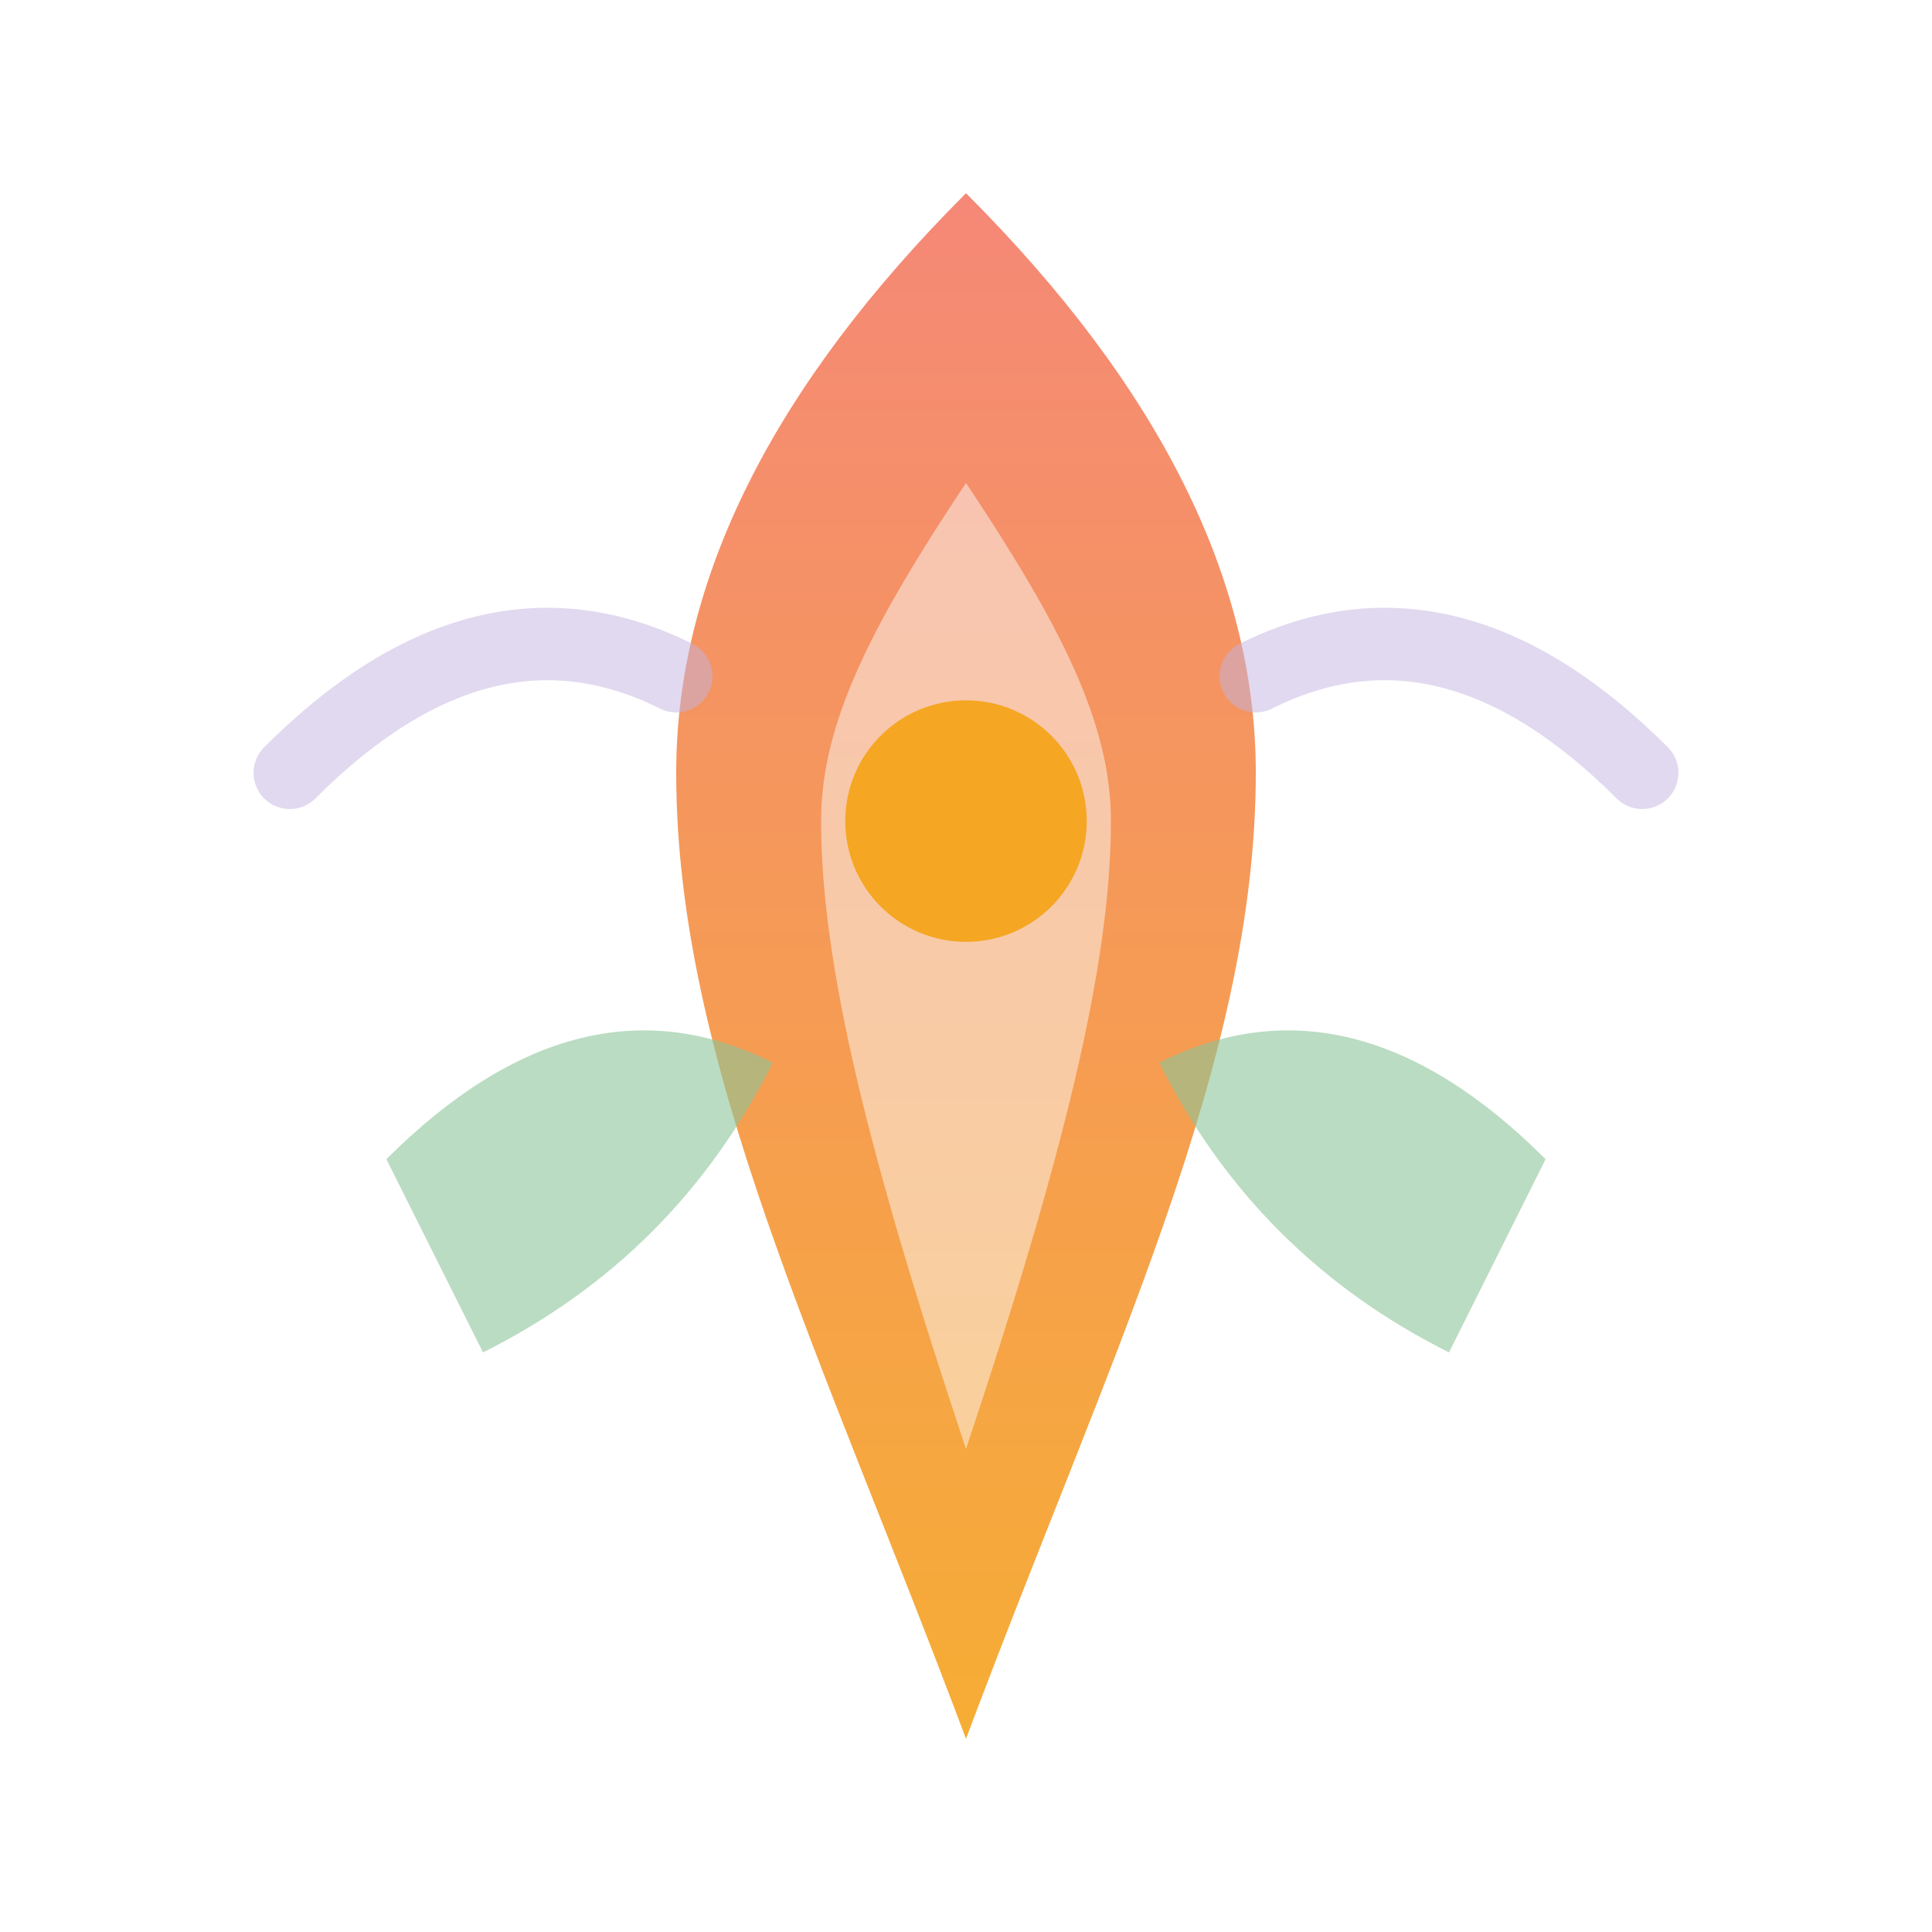
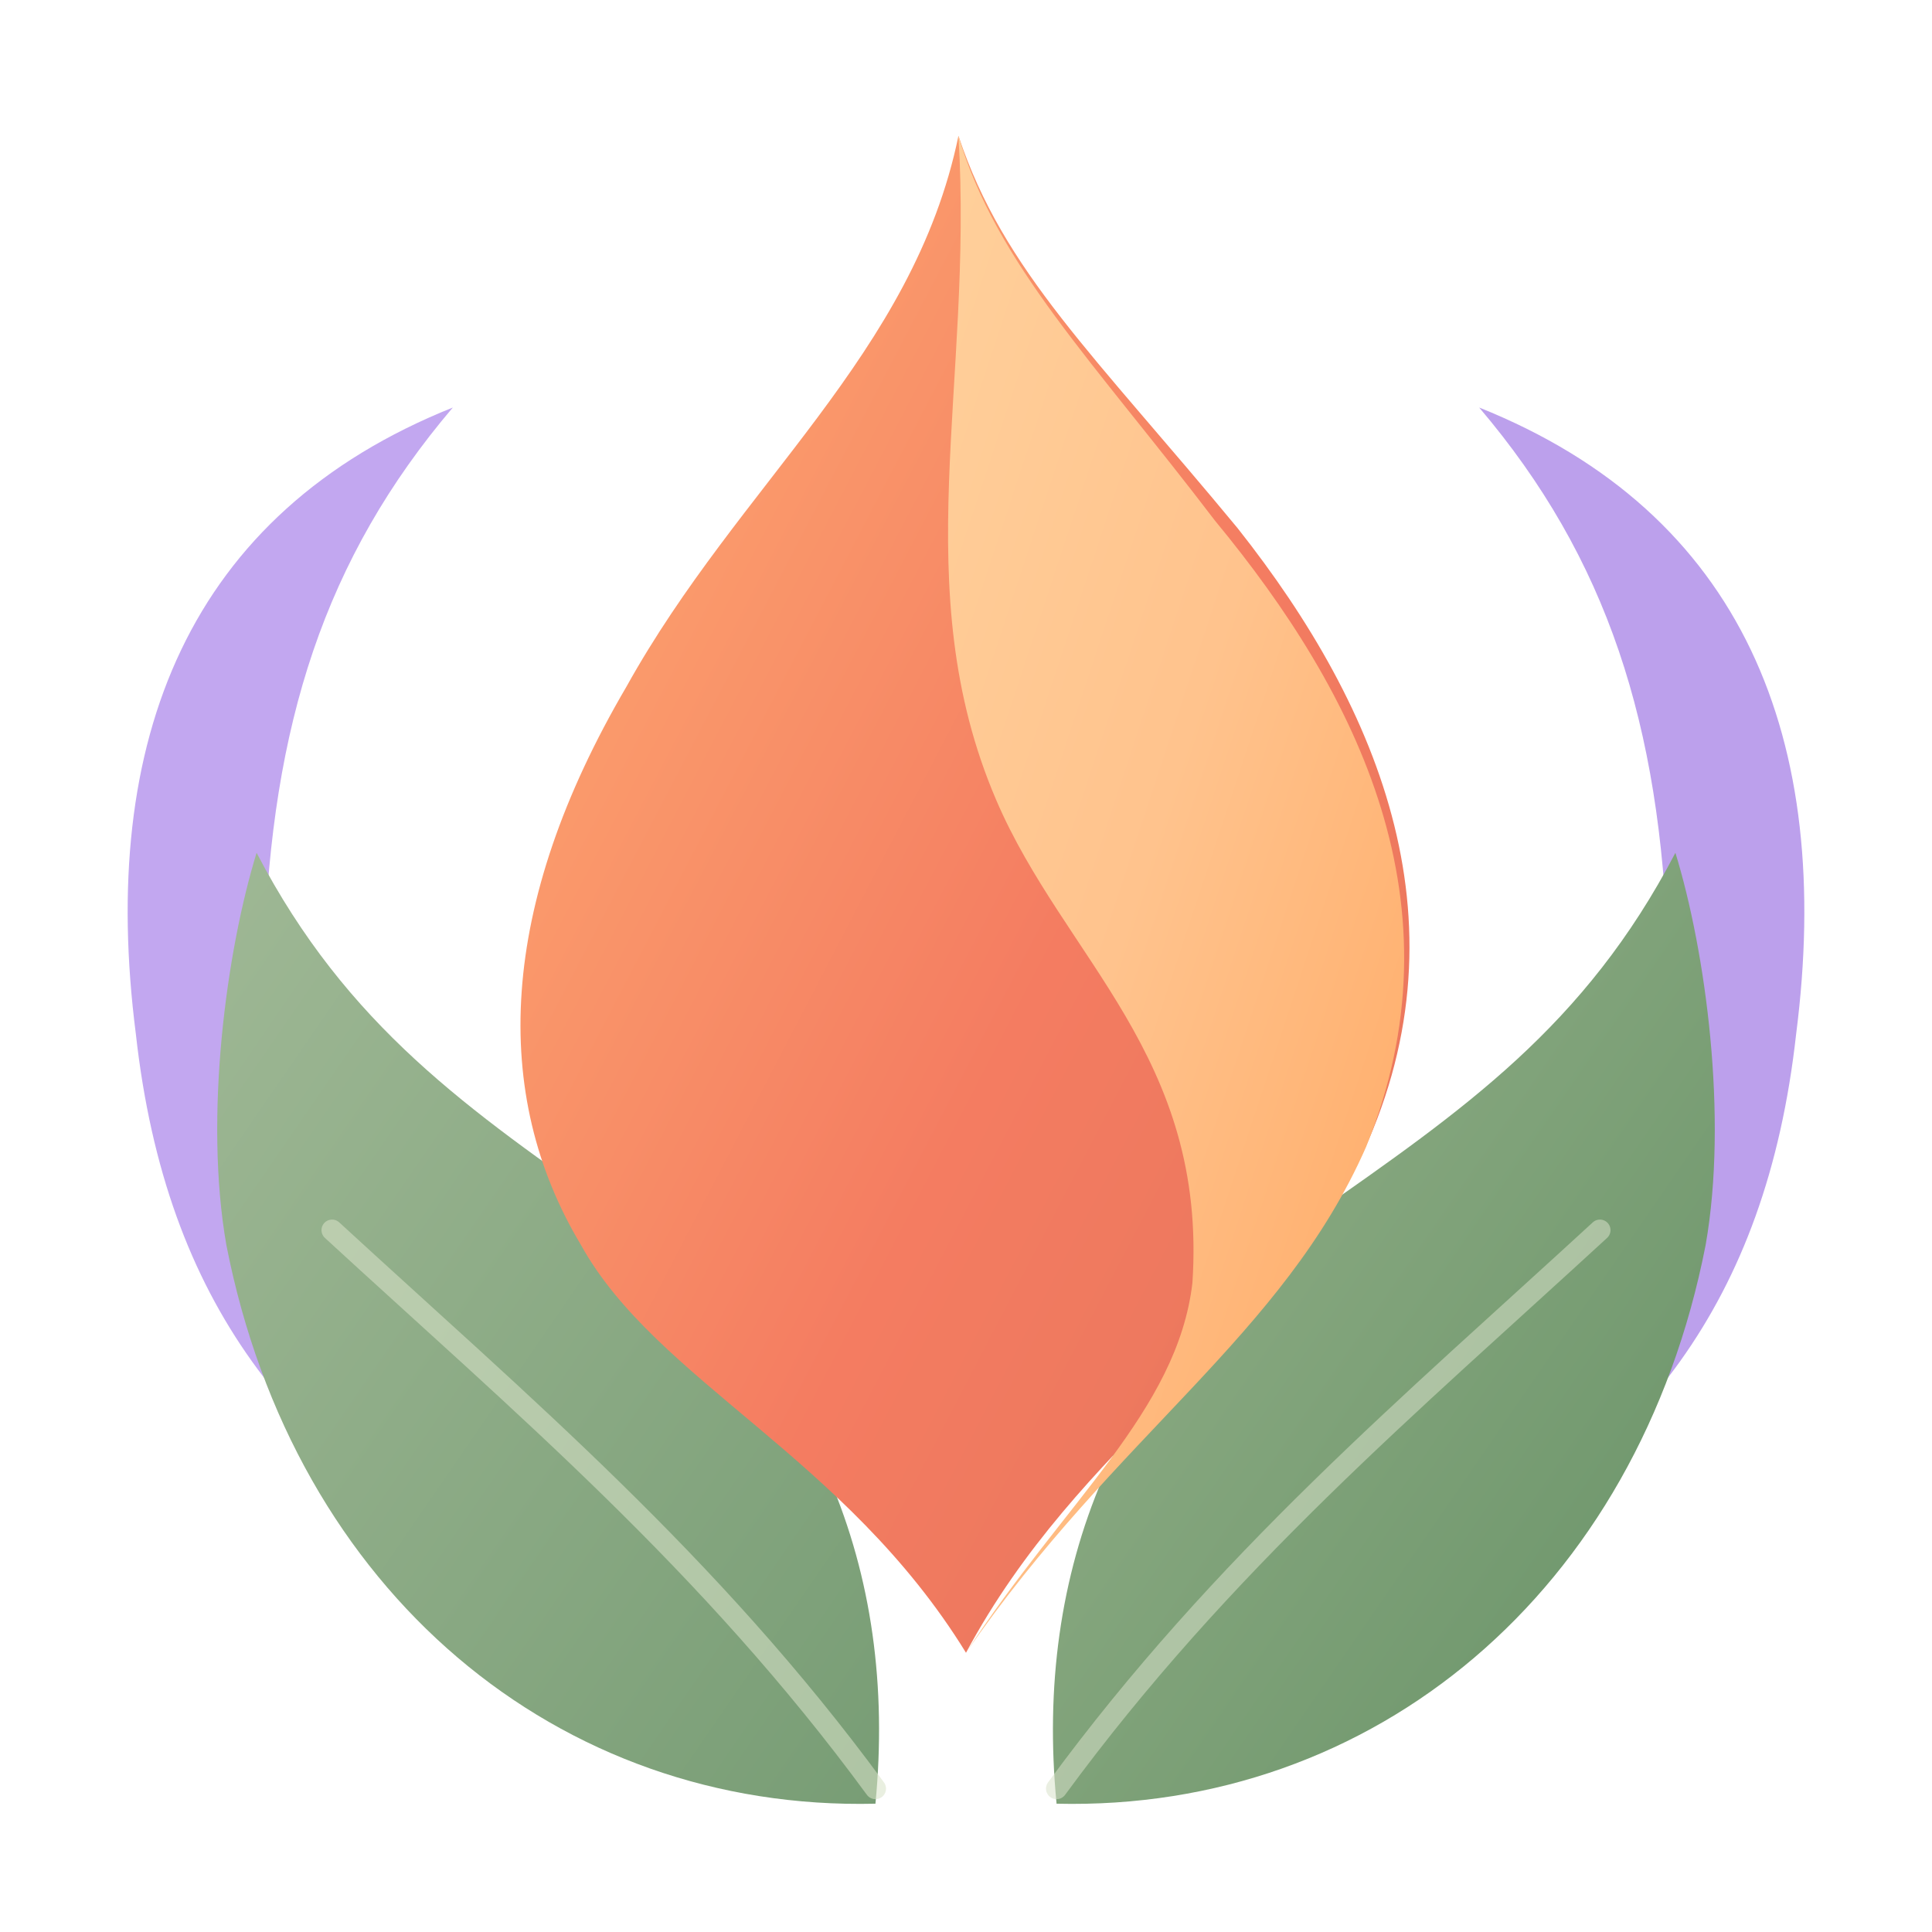
- <svg xmlns="http://www.w3.org/2000/svg" viewBox="0 0 40 40" width="40" height="40" aria-hidden="true">
+ <svg xmlns="http://www.w3.org/2000/svg" width="1024" height="1024" viewBox="0 0 256 256" role="img" aria-label="Aura-Health logo mark — flame, leaves and lavender embrace">
  <defs>
-     <linearGradient id="aura-glow" x1="0" y1="1" x2="0" y2="0">
-       <stop offset="0" stop-color="#f5a623" />
-       <stop offset="1" stop-color="#f47e6b" />
+     <linearGradient id="paper" x1="0" y1="0" x2="0.9" y2="1">
+       <stop stop-color="#FFFDF9" />
+       <stop offset="1" stop-color="#FBF5EB" />
+     </linearGradient>
+     <linearGradient id="sun" x1="0" y1="0" x2="0.96" y2="1">
+       <stop stop-color="#FFE6AA" />
+       <stop offset="0.47" stop-color="#FFC26D" />
+       <stop offset="1" stop-color="#F5A623" />
+     </linearGradient>
+     <linearGradient id="sunSoft" x1="0.1" y1="0" x2="0.8" y2="1">
+       <stop stop-color="#FFF3CC" />
+       <stop offset="1" stop-color="#FFD9A6" />
+     </linearGradient>
+     <linearGradient id="coral" x1="0.1" y1="0.1" x2="1" y2="0.9">
+       <stop stop-color="#FFB991" />
+       <stop offset="0.56" stop-color="#EE8B70" />
+       <stop offset="1" stop-color="#D76E58" />
+     </linearGradient>
+     <linearGradient id="orange" x1="0" y1="0.1" x2="1" y2="1">
+       <stop stop-color="#FFCE85" />
+       <stop offset="0.52" stop-color="#F59F34" />
+       <stop offset="1" stop-color="#D87332" />
+     </linearGradient>
+     <linearGradient id="sage" x1="0.1" y1="0" x2="0.9" y2="1">
+       <stop stop-color="#ADC49C" />
+       <stop offset="1" stop-color="#789B73" />
+     </linearGradient>
+     <linearGradient id="sage2" x1="0" y1="0" x2="1" y2="1">
+       <stop stop-color="#93B48A" />
+       <stop offset="1" stop-color="#6F976E" />
+     </linearGradient>
+     <linearGradient id="lav" x1="0" y1="0" x2="1" y2="1">
+       <stop stop-color="#E9DCF8" />
+       <stop offset="0.6" stop-color="#CBBBEA" />
+       <stop offset="1" stop-color="#BDA2E2" />
+     </linearGradient>
+     <radialGradient id="sunGlow">
+       <stop stop-color="#FFCF73" stop-opacity="0.85" />
+       <stop offset="0.5" stop-color="#FFDCA4" stop-opacity="0.33" />
+       <stop offset="1" stop-color="#FFD9A6" stop-opacity="0" />
+     </radialGradient>
+     <radialGradient id="blueGlow">
+       <stop stop-color="#B1D9F5" stop-opacity="0.92" />
+       <stop offset="0.63" stop-color="#C7E4F8" stop-opacity="0.43" />
+       <stop offset="1" stop-color="#C7E4F8" stop-opacity="0" />
+     </radialGradient>
+     <radialGradient id="orangeGlow">
+       <stop stop-color="#F8A358" stop-opacity="0.7" />
+       <stop offset="0.50" stop-color="#FFD8B4" stop-opacity="0.33" />
+       <stop offset="1" stop-color="#FFF3DC" stop-opacity="0" />
+     </radialGradient>
+     <filter id="shadow" x="-35%" y="-35%" width="170%" height="190%">
+       <feGaussianBlur stdDeviation="13" />
+     </filter>
+     <filter id="blurSoft" x="-50%" y="-50%" width="200%" height="200%">
+       <feGaussianBlur stdDeviation="28" />
+     </filter>
+     <filter id="blurShort" x="-50%" y="-50%" width="200%" height="200%">
+       <feGaussianBlur stdDeviation="7" />
+     </filter>
+     <linearGradient id="leafLeft" x1="0" y1="0" x2="1" y2="1">
+       <stop stop-color="#9FB895" />
+       <stop offset="1" stop-color="#789D75" />
+     </linearGradient>
+     <linearGradient id="leafRight" x1="0" y1="0" x2="1" y2="1">
+       <stop stop-color="#96B28B" />
+       <stop offset="1" stop-color="#689267" />
+     </linearGradient>
+     <linearGradient id="flameBody" x1="0" y1="0.1" x2="1" y2="1">
+       <stop stop-color="#FEAA71" />
+       <stop offset="0.55" stop-color="#F47C61" />
+       <stop offset="1" stop-color="#E5745B" />
+     </linearGradient>
+     <linearGradient id="flameLight" x1="0" y1="0" x2="0.9" y2="1">
+       <stop stop-color="#FFD09B" />
+       <stop offset="0.48" stop-color="#FFC38D" />
+       <stop offset="1" stop-color="#FFA964" />
    </linearGradient>
  </defs>
-   <path d="M20 4 C24 8 26 12 26 16 C26 22 23 28 20 36 C17 28 14 22 14 16 C14 12 16 8 20 4Z" fill="url(#aura-glow)" opacity="0.92" />
-   <path d="M20 10 C22 13 23 15 23 17 C23 20 22 24 20 30 C18 24 17 20 17 17 C17 15 18 13 20 10Z" fill="#fbfaf7" opacity="0.5" />
-   <circle cx="20" cy="17" r="2.5" fill="#f5a623" />
-   <path d="M8 24 Q12 20 16 22 Q14 26 10 28Z" fill="#8cc499" opacity="0.6" />
-   <path d="M32 24 Q28 20 24 22 Q26 26 30 28Z" fill="#8cc499" opacity="0.6" />
-   <path d="M6 16 Q10 12 14 14" fill="none" stroke="#c4b4e0" stroke-width="1.5" opacity="0.5" stroke-linecap="round" />
-   <path d="M26 14 Q30 12 34 16" fill="none" stroke="#c4b4e0" stroke-width="1.5" opacity="0.5" stroke-linecap="round" />
+   <path d="M60 54 C25 68 13 98 18 137 C22 173 39 193 66 208 C43 182 33 154 35 126 C36 96 43 74 60 54 Z" fill="#C2A7F0" />
+   <path d="M196 54 C231 68 243 98 238 137 C234 173 217 193 190 208 C213 182 223 154 221 126 C220 96 213 74 196 54 Z" fill="#BCA0EC" />
+   <path d="M116 239 C74 240 39 211 30 165 C27 148 30 126 34 113 C46 136 62 147 82 161 C108 181 119 208 116 239 Z" fill="url(#leafLeft)" />
+   <path d="M116 237 C94 207 69 186 44 163" fill="none" stroke="#D9E2C9" stroke-width="2.8" opacity="0.57" stroke-linecap="round" />
+   <path d="M140 239 C182 240 217 211 226 165 C229 148 226 126 222 113 C210 136 194 147 174 161 C148 181 137 208 140 239 Z" fill="url(#leafRight)" />
+   <path d="M140 237 C162 207 187 186 212 163" fill="none" stroke="#D9E2C9" stroke-width="2.8" opacity="0.54" stroke-linecap="round" />
+   <path d="M127 18 C121 47 98 64 83 91 C66 120 65 145 77 165 C87 183 112 193 128 219 C143 191 168 178 180 154 C195 123 183 94 164 70 C145 47 133 36 127 18 Z" fill="url(#flameBody)" />
+   <path d="M127 18 C129 51 120 78 132 106 C141 127 160 140 158 170 C156 187 141 199 128 219 C148 190 170 177 181 152 C194 120 180 92 161 69 C145 48 132 35 127 18 Z" fill="url(#flameLight)" />
</svg>
